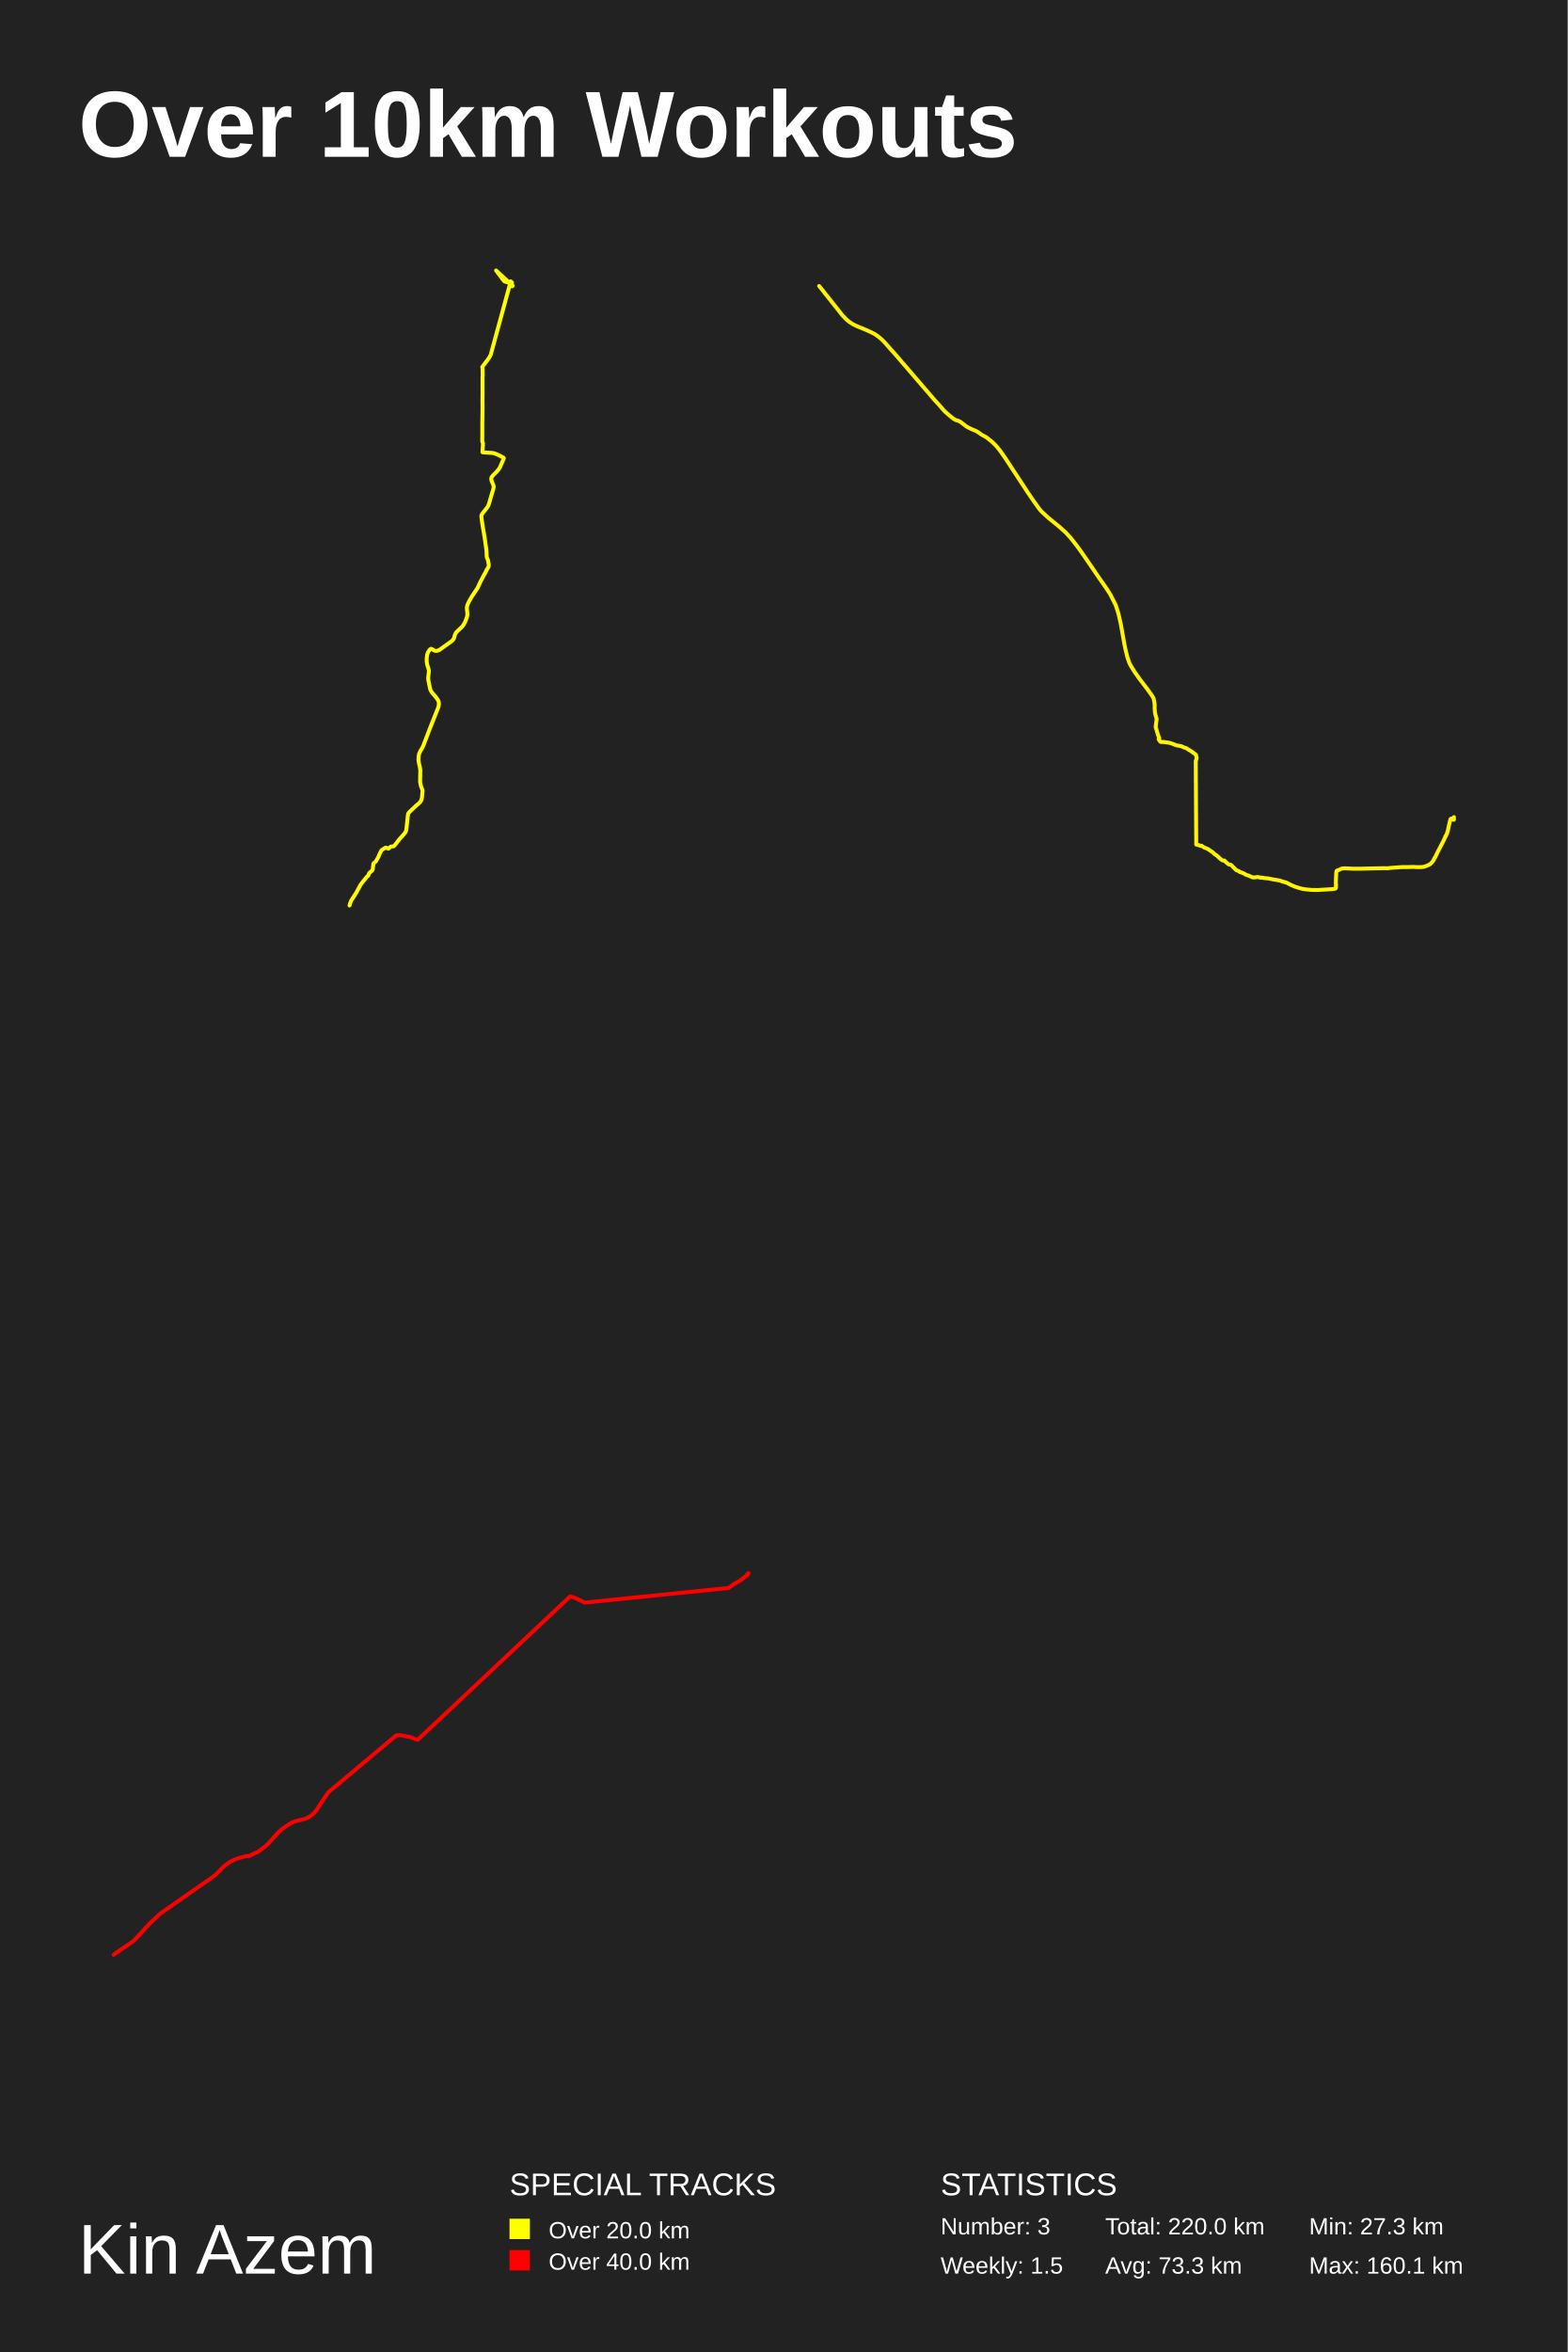
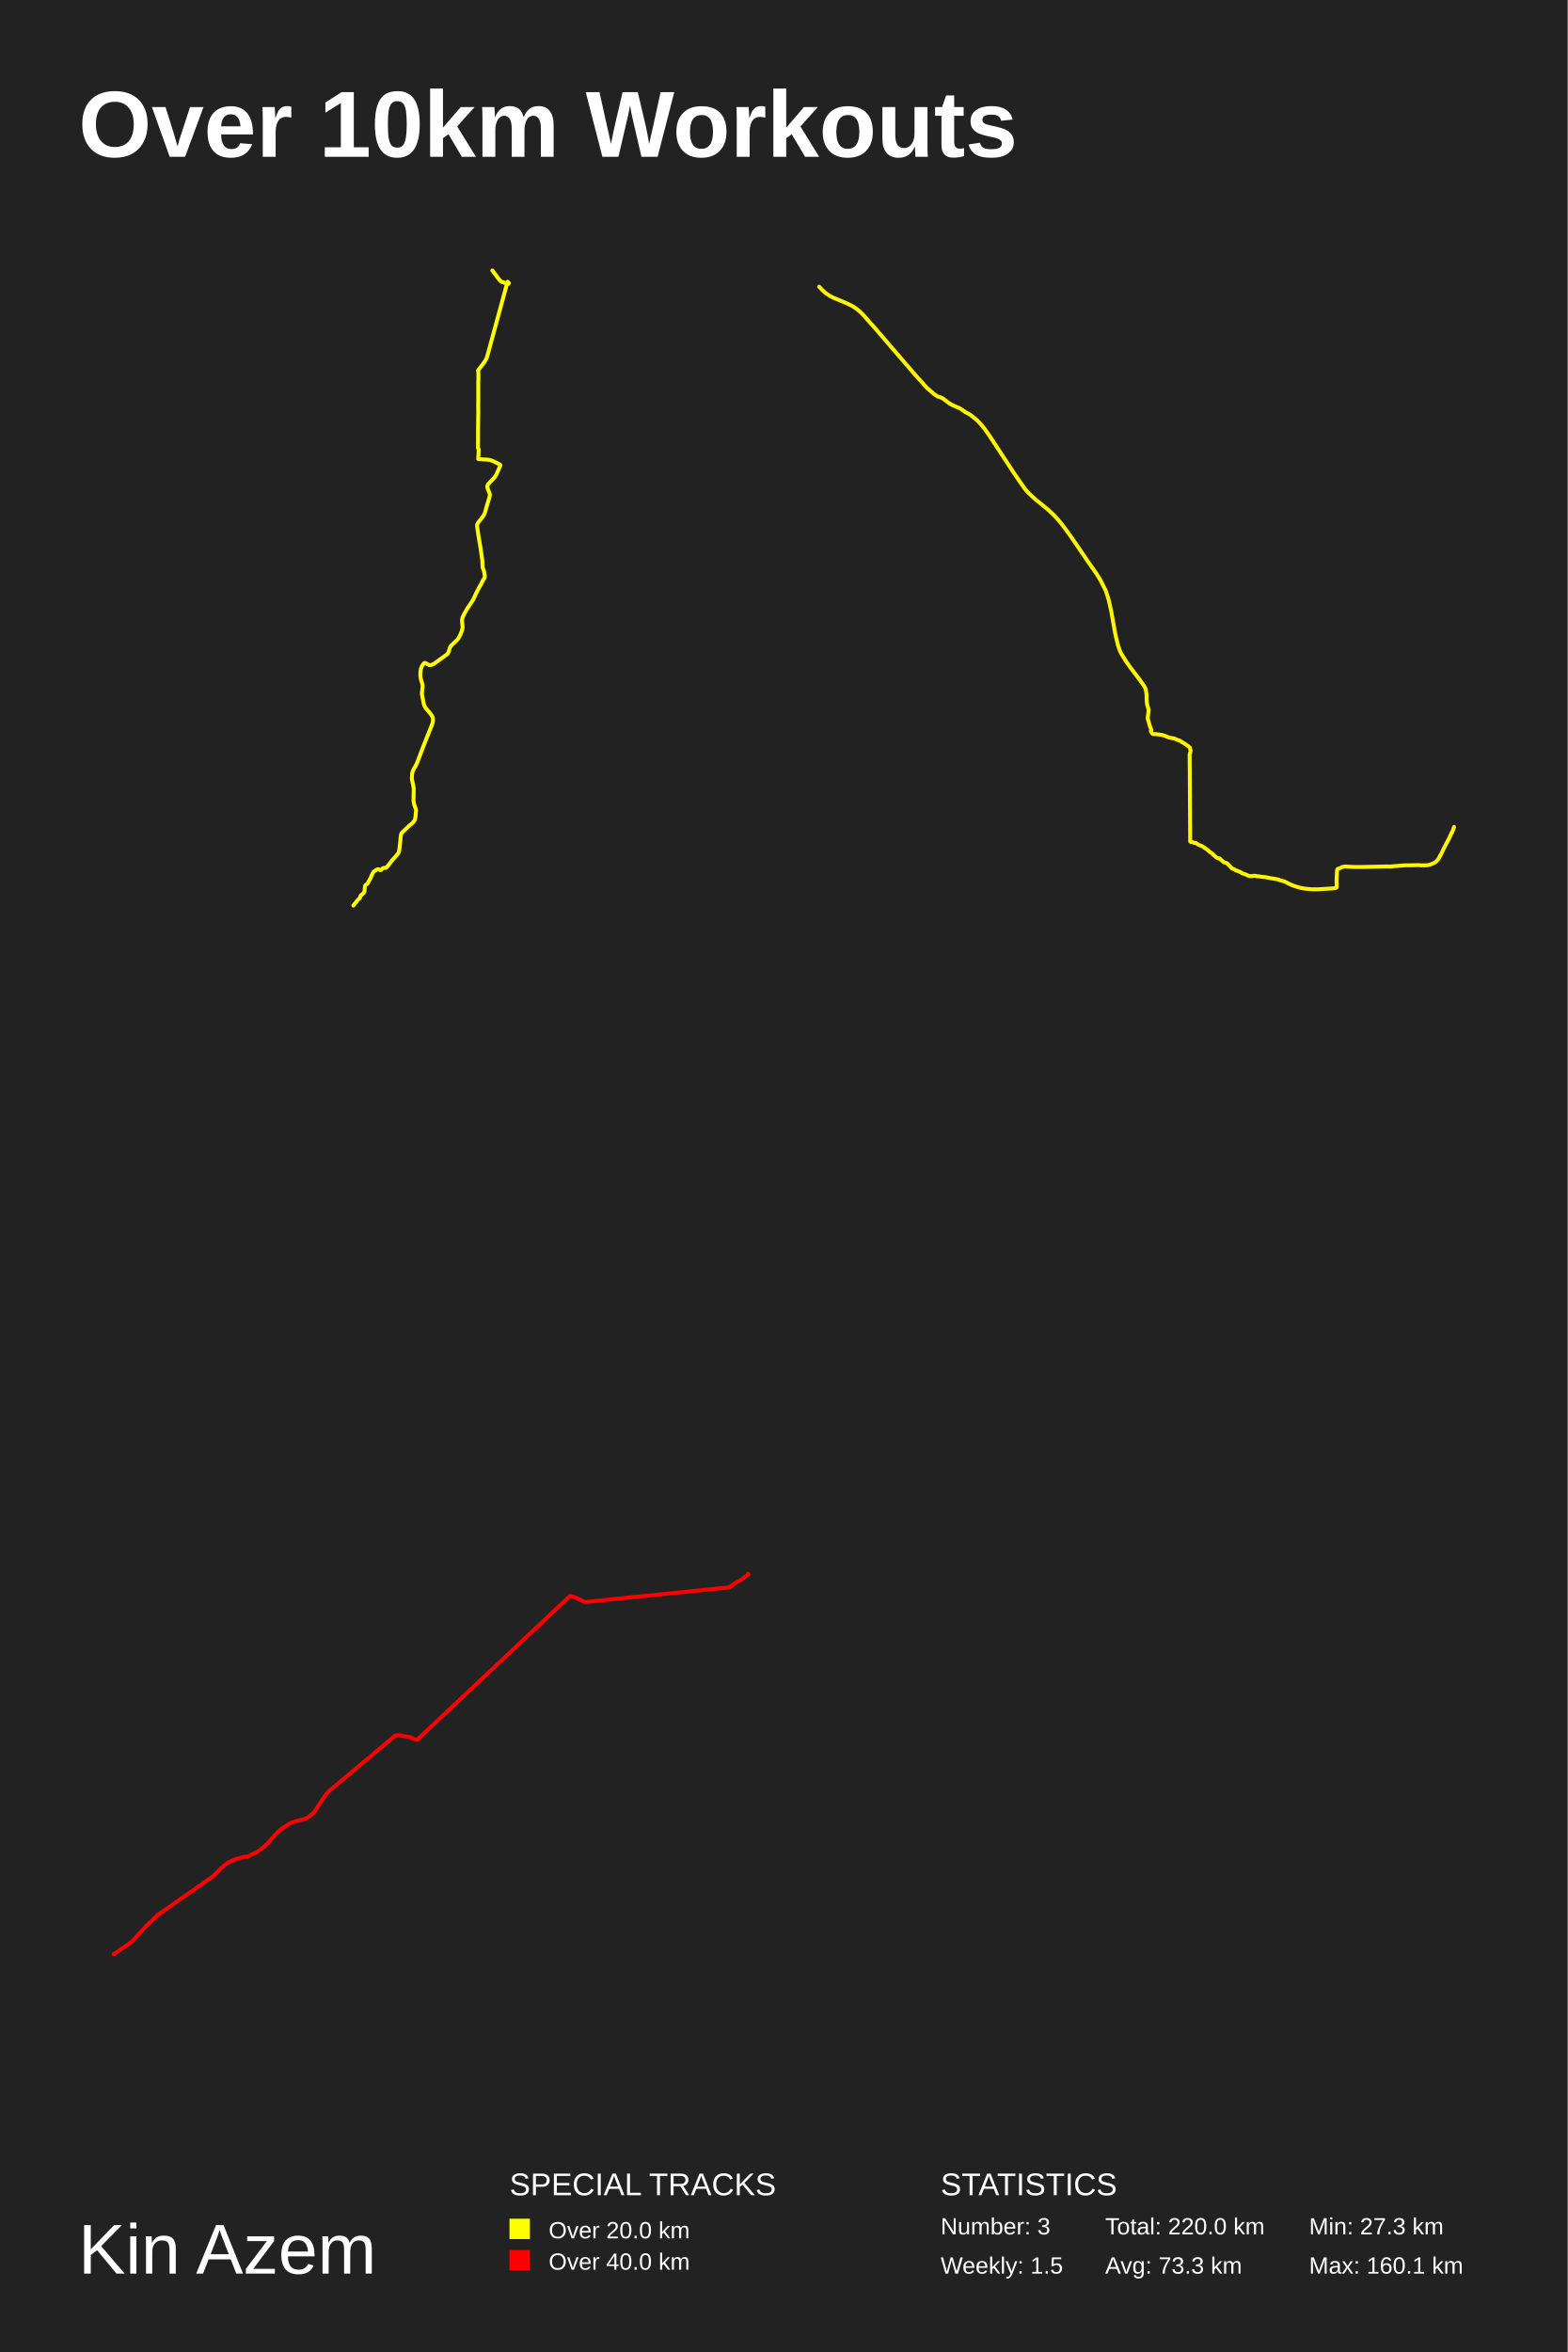
<svg xmlns="http://www.w3.org/2000/svg" baseProfile="full" height="300mm" version="1.1" viewBox="0,0,200,300" width="200mm">
  <defs />
  <rect fill="#222222" height="300" width="200" x="0" y="0" />
  <text fill="#FFFFFF" style="font-size:12px; font-family:Arial; font-weight:bold;" x="10" y="20">Over 10km Workouts</text>
  <text fill="#FFFFFF" style="font-size:9px; font-family:Arial" x="10" y="290">Kin Azem</text>
  <text fill="#FFFFFF" style="font-size:4px; font-family:Arial" x="65" y="280">SPECIAL TRACKS</text>
  <rect fill="yellow" height="2.6" width="2.6" x="65" y="283" />
  <text fill="#FFFFFF" style="font-size:3px; font-family:Arial" x="70" y="285.5">Over 20.0 km</text>
  <rect fill="red" height="2.6" width="2.6" x="65" y="287" />
  <text fill="#FFFFFF" style="font-size:3px; font-family:Arial" x="70" y="289.5">Over 40.0 km</text>
  <text fill="#FFFFFF" style="font-size:4px; font-family:Arial" x="120" y="280">STATISTICS</text>
  <text fill="#FFFFFF" style="font-size:3px; font-family:Arial" x="120" y="285">Number: 3</text>
  <text fill="#FFFFFF" style="font-size:3px; font-family:Arial" x="120" y="290">Weekly: 1.5</text>
  <text fill="#FFFFFF" style="font-size:3px; font-family:Arial" x="141" y="285">Total: 220.0 km</text>
  <text fill="#FFFFFF" style="font-size:3px; font-family:Arial" x="141" y="290">Avg: 73.3 km</text>
  <text fill="#FFFFFF" style="font-size:3px; font-family:Arial" x="167" y="285">Min: 27.3 km</text>
  <text fill="#FFFFFF" style="font-size:3px; font-family:Arial" x="167" y="290">Max: 160.1 km</text>
-   <polyline fill="none" opacity="1" points="64.029,35.485 64.087,35.58 64.338,35.877 64.405,35.913 64.849,36.044 65.129,36.162 65.264,36.245 65.331,36.376 65.409,36.447 65.409,36.447 65.36,36.471 65.351,36.518 65.254,36.471 65.177,36.495 65.235,36.507 65.283,36.495 65.36,36.507 65.37,36.495 65.341,36.483 65.38,36.483 65.409,36.447 63.286,34.5 63.344,34.536 63.46,34.737 63.778,35.141 64.068,35.545 64.367,35.865 65.187,36.15 65.264,36.15 65.322,36.055 65.293,36.008 65.158,35.889 62.611,45.233 62.428,45.577 62.264,45.826 61.521,46.812 61.56,46.919 61.569,47.085 61.579,47.868 61.56,48.106 61.56,50.373 61.55,51.133 61.56,51.952 61.531,54.006 61.531,55.489 61.521,56.332 61.598,56.487 61.618,56.582 61.55,57.674 61.579,57.697 62.563,57.757 62.852,57.78 63.036,57.816 63.421,57.959 64.155,58.327 64.222,58.362 64.28,58.445 64.183,58.694 63.798,59.561 63.634,59.846 63.286,60.249 62.987,60.546 62.756,60.807 62.708,60.902 62.669,61.033 62.688,61.235 62.746,61.413 62.929,61.84 62.987,62.054 62.939,62.362 62.563,63.62 62.437,64.072 62.331,64.404 62.196,64.677 61.54,65.508 61.415,65.745 61.415,65.947 61.54,66.861 61.82,68.522 62.023,69.923 62.061,70.255 62.081,70.671 62.081,70.837 62.109,71.086 62.254,71.454 62.36,72.059 62.341,72.273 62.052,72.76 61.917,73.056 61.724,73.377 61.309,74.172 60.923,75.003 60.209,76.071 59.823,76.747 59.669,77.068 59.572,77.376 59.563,77.673 59.611,78.077 59.63,78.421 59.563,78.741 59.341,79.323 59.119,79.726 58.965,79.928 58.299,80.557 58.183,80.699 58.135,80.759 58.019,81.02 57.933,81.352 57.788,81.637 57.537,81.839 56.051,82.907 55.772,83.013 55.685,83.025 55.502,83.013 55.28,82.907 55.193,82.835 54.99,82.752 54.855,82.823 54.633,83.144 54.498,83.488 54.441,83.915 54.431,84.331 54.508,84.817 54.624,85.161 54.711,85.505 54.711,85.695 54.624,86.467 54.633,86.668 54.865,87.843 54.942,88.057 55.116,88.342 55.637,88.947 55.878,89.303 55.974,89.54 55.994,89.837 55.936,90.157 55.82,90.466 54.788,93.064 54.016,95.093 53.823,95.485 53.669,95.71 53.485,96.114 53.447,96.256 53.408,96.482 53.389,96.968 53.447,97.336 53.563,97.834 53.621,98.202 53.592,99.733 53.688,100.231 53.891,100.765 53.91,100.848 53.833,101.714 53.765,102.023 53.621,102.284 53.408,102.497 53.09,102.758 52.434,103.387 52.174,103.636 52.087,103.767 52.058,103.862 52.01,104.194 51.932,105.012 51.826,105.89 51.73,106.151 51.431,106.519 50.968,107.029 50.563,107.563 50.36,107.812 50.215,107.955 49.887,107.979 49.762,108.062 49.627,108.204 49.569,108.24 49.463,108.216 49.299,108.133 49.154,108.133 48.749,108.394 48.662,108.465 48.431,108.916 48.315,109.212 47.987,109.817 47.891,109.936 47.669,110.102 47.63,110.197 47.553,110.885 47.466,111.051 47.09,111.372 46.984,111.692 46.82,111.811 46.193,112.594 46,112.854 45.469,113.839 44.823,114.848 44.678,115.192 44.591,115.5" stroke="#ffff00" stroke-dasharray="none" stroke-linecap="round" stroke-linejoin="round" stroke-width="0.5" />
-   <polyline fill="none" opacity="1" points="185.491,104.222 185.464,104.386 185.418,104.527 185.427,104.56 185.454,104.571 185.473,104.517 185.5,104.517 185.482,104.495 185.445,104.473 185.391,104.484 185.227,104.386 185.2,104.418 185.2,104.44 185.254,104.506 185.227,104.484 185.227,104.506 185.209,104.462 185.272,104.484 185.272,104.495 185.181,104.484 185.245,104.44 185.218,104.418 185.154,104.407 185.045,104.484 184.908,105.019 184.717,105.925 184.599,106.307 184.435,106.689 184.426,106.689 184.426,106.667 184.399,106.667 184.408,106.656 184.417,106.678 184.135,107.289 183.434,108.632 183.079,109.374 183.07,109.396 183.043,109.396 182.934,109.592 182.952,109.614 182.906,109.701 182.679,109.996 182.479,110.203 182.178,110.367 181.76,110.531 181.505,110.585 181.059,110.607 180.923,110.596 180.813,110.607 180.331,110.574 179.585,110.596 178.857,110.596 177.355,110.705 177.037,110.749 176.464,110.738 173.524,110.804 172.596,110.804 171.531,110.749 171.213,110.782 171.031,110.847 170.876,110.935 170.558,111.044 170.512,111.109 170.476,111.284 170.421,112.463 170.43,112.845 170.439,112.856 170.458,112.845 170.421,113.063 170.448,113.194 170.403,113.314 170.376,113.336 170.221,113.379 169.921,113.412 168.101,113.521 167.373,113.51 166.817,113.467 166.253,113.39 165.962,113.325 165.553,113.205 165.152,113.074 164.652,112.856 164.106,112.572 163.578,112.43 163.341,112.332 162.832,112.233 162.404,112.168 161.822,112.048 161.367,112.004 160.939,111.939 160.73,111.939 160.62,111.895 160.402,111.862 160.111,111.917 159.801,111.906 159.246,111.666 159.019,111.6 158.91,111.557 158.773,111.448 158.354,111.273 158.181,111.229 157.99,111.087 157.808,111.033 157.708,110.978 157.262,110.531 157.135,110.389 157.026,110.312 156.753,110.258 156.361,109.93 156.207,109.756 156.034,109.767 155.825,109.658 155.588,109.461 155.26,109.145 154.978,108.959 154.705,108.708 154.096,108.293 153.686,108.119 153.595,108.086 153.286,107.868 153.176,107.9 152.931,107.791 152.721,107.758 152.612,107.726 152.549,97.105 152.667,96.69 152.576,96.275 152.221,96.002 151.993,95.838 151.557,95.577 151.366,95.435 151.265,95.413 151.038,95.336 150.692,95.173 150.11,95.074 149.891,94.998 149.609,94.878 149.2,94.747 148.463,94.638 148.089,94.638 147.971,94.539 147.826,94.299 147.816,94.201 147.835,94.168 147.898,94.157 147.725,93.721 147.434,92.716 147.562,91.701 147.38,91.068 147.334,90.784 147.307,90.326 147.307,89.867 147.243,89.419 147.161,89.059 146.961,88.721 146.442,87.989 145.35,86.559 144.795,85.773 144.24,84.878 144.14,84.681 144.058,84.496 143.822,83.819 143.594,82.88 143.467,82.29 142.993,79.626 142.702,78.338 142.393,77.344 142.32,77.148 141.656,75.838 141.173,75.073 140.236,73.741 138.798,71.623 137.897,70.324 137.36,69.592 136.933,69.035 136.569,68.587 135.959,67.921 135.186,67.222 133.748,66.054 132.901,65.268 132.692,65.039 132.519,64.82 131.828,63.848 131.054,62.713 128.242,58.421 127.614,57.525 127.214,57.023 126.914,56.695 126.513,56.313 125.867,55.8 125.603,55.647 125.175,55.418 124.939,55.232 124.602,55.014 124.466,54.948 124.056,54.784 123.519,54.533 123.283,54.391 122.546,53.823 122.254,53.67 121.927,53.583 121.626,53.397 121.426,53.244 120.616,52.556 120.38,52.316 119.906,51.759 119.242,51.038 114.11,45.075 113.709,44.638 112.854,43.666 112.499,43.305 112.335,43.163 112.026,42.912 111.589,42.606 111.061,42.344 110.561,42.115 109.241,41.569 108.768,41.328 108.295,41.012 108.158,40.903 107.849,40.619 107.458,40.203 105.374,37.571 105.328,37.516 105.301,37.505 105.228,37.407 105.219,37.363 105.228,37.374 104.5,36.479" stroke="#fff500" stroke-dasharray="none" stroke-linecap="round" stroke-linejoin="round" stroke-width="0.5" />
-   <polyline fill="none" opacity="1" points="95.5,200.662 95.477,200.679 95.383,200.739 95.327,200.778 95.324,200.78 95.324,200.778 95.327,200.777 95.327,200.784 95.319,200.791 95.32,200.799 95.331,200.806 95.332,200.809 95.338,200.821 95.337,200.831 95.341,200.84 95.347,200.85 95.355,200.856 95.357,200.86 95.359,200.875 95.369,200.851 95.374,200.855 95.375,200.853 95.376,200.854 95.373,200.861 95.369,200.863 95.373,200.859 95.381,200.856 95.381,200.86 95.381,200.862 95.386,200.862 95.389,200.864 95.391,200.858 95.386,200.881 95.382,200.888 95.382,200.892 95.381,200.888 95.379,200.887 95.37,200.889 95.37,200.895 95.362,200.908 95.356,200.91 95.356,200.909 95.353,200.91 95.352,200.913 95.35,200.915 95.352,200.915 95.346,200.914 95.351,200.911 95.35,200.91 95.351,200.907 95.349,200.907 95.351,200.908 95.348,200.908 95.349,200.909 95.344,200.905 95.349,200.907 95.339,200.918 95.335,200.921 95.326,200.918 95.312,200.922 95.31,200.928 95.317,200.941 95.318,200.942 95.318,200.941 95.313,200.938 95.315,200.93 95.315,200.937 95.308,200.942 95.315,200.94 95.318,200.941 95.318,200.94 95.315,200.942 95.311,200.939 95.318,200.939 95.317,200.936 95.317,200.941 95.315,200.94 95.317,200.938 95.318,200.939 95.318,200.937 95.319,200.938 95.316,200.94 95.317,200.941 95.316,200.94 95.312,200.942 95.315,200.942 95.316,200.939 95.316,200.942 95.314,200.942 95.316,200.941 95.312,200.941 95.315,200.94 95.315,200.944 95.318,200.941 95.316,200.942 95.316,200.94 95.312,200.943 95.313,200.939 95.311,200.94 95.31,200.943 95.307,200.943 95.313,200.935 95.313,200.938 95.319,200.939 95.313,200.942 95.315,200.94 95.316,200.941 95.305,200.945 95.315,200.943 95.315,200.941 95.317,200.941 95.315,200.939 95.318,200.937 95.317,200.937 95.314,200.939 95.318,200.94 95.315,200.938 95.314,200.94 95.304,200.944 95.312,200.942 95.315,200.939 95.314,200.938 95.307,200.946 95.311,200.945 95.305,200.949 95.31,200.946 95.309,200.947 95.313,200.94 95.31,200.936 95.309,200.933 95.304,200.934 95.299,200.949 95.297,200.938 95.293,200.941 95.297,200.936 95.295,200.936 95.292,200.931 95.292,200.933 95.285,200.937 95.243,200.974 95.211,200.999 95.078,201.099 94.997,201.156 94.831,201.291 94.729,201.369 94.638,201.441 94.582,201.483 94.57,201.494 94.486,201.557 94.425,201.61 94.404,201.622 94.384,201.637 93.525,202.101 93.515,202.11 93.51,202.126 93.515,202.141 92.883,202.583 92.871,202.576 92.858,202.565 92.858,202.561 92.85,202.553 92.842,202.548 92.855,202.559 92.849,202.551 92.852,202.554 74.615,204.414 74.548,204.392 73.76,204.006 73.305,203.802 73.236,203.777 73.024,203.705 72.883,203.659 72.743,203.616 53.284,221.92 53.245,221.906 53.225,221.9 53.19,221.886 53.073,221.848 53.01,221.828 52.868,221.779 52.819,221.76 52.79,221.746 52.731,221.717 52.646,221.671 52.581,221.642 52.506,221.615 52.456,221.6 52.377,221.581 52.375,221.578 52.375,221.576 52.373,221.575 52.376,221.57 52.376,221.568 52.373,221.568 52.374,221.571 52.376,221.572 52.37,221.568 52.368,221.57 52.37,221.571 52.365,221.57 52.366,221.57 52.352,221.57 52.229,221.55 51.984,221.506 51.608,221.427 51.396,221.386 51.261,221.358 51.207,221.35 51.175,221.344 51.107,221.337 51.04,221.328 51.008,221.325 50.865,221.321 50.794,221.324 50.596,221.338 50.561,221.339 50.561,221.339 41.947,228.559 41.769,228.801 41.638,228.979 41.55,229.098 40.811,230.203 40.768,230.265 40.69,230.388 40.498,230.701 40.417,230.822 40.33,230.944 40.24,231.06 40.191,231.117 40.141,231.173 40.089,231.226 40.038,231.278 39.929,231.38 39.873,231.428 39.76,231.519 39.643,231.607 39.583,231.648 39.46,231.727 39.396,231.765 39.333,231.802 39.268,231.835 39.203,231.867 39.138,231.898 39.071,231.926 39.004,231.953 38.936,231.978 38.8,232.025 38.66,232.064 38.446,232.116 38.015,232.214 37.944,232.231 37.801,232.27 37.66,232.312 37.59,232.335 37.453,232.387 37.385,232.414 37.318,232.444 37.252,232.475 37.121,232.542 37.057,232.577 36.931,232.652 36.869,232.692 36.687,232.812 36.386,233.018 36.205,233.139 36.087,233.223 36.03,233.266 35.974,233.311 35.919,233.357 35.71,233.538 35.588,233.642 34.837,234.465 34.801,234.514 34.756,234.57 34.609,234.734 34.362,235.006 34.261,235.113 34.154,235.219 34.1,235.272 33.883,235.475 32.804,236.283 32.727,236.274 32.646,236.319 32.585,236.332 31.698,236.782 31.622,236.742 31.543,236.726 31.471,236.739 31.396,236.748 31.254,236.784 30.832,236.903 30.761,236.919 30.55,236.978 30.41,237.021 30.34,237.043 30.203,237.09 30.067,237.141 29.933,237.197 29.802,237.257 29.672,237.319 29.543,237.386 29.416,237.456 29.292,237.529 29.171,237.605 29.05,237.686 28.989,237.728 28.873,237.815 28.705,237.948 28.595,238.04 28.54,238.088 28.434,238.185 28.383,238.234 28.23,238.386 28.187,238.444 28.138,238.5 28.088,238.55 28.035,238.599 27.466,239.151 27.301,239.294 20.44,244.089 20.337,244.187 20.235,244.28 20.028,244.477 19.815,244.68 19.499,244.978 19.221,245.227 19.12,245.33 18.73,245.74 18.584,245.893 18.538,245.943 18.449,246.041 18.319,246.19 18.274,246.239 18.185,246.339 18.013,246.53 17.883,246.672 17.706,246.862 17.528,247.055 17.307,247.297 17.217,247.39 17.122,247.48 17.074,247.524 17.026,247.566 16.926,247.647 16.823,247.722 16.722,247.793 16.472,247.963 16.277,248.093 16.045,248.253 15.695,248.488 15.653,248.517 15.29,248.77 15.1,248.902 14.763,249.13 14.691,249.181 14.625,249.23 14.562,249.282 14.5,249.338" stroke="red" stroke-dasharray="none" stroke-linecap="round" stroke-linejoin="round" stroke-width="0.5" />
+   <polyline fill="none" opacity="1" points="62.809,34.5 62.869,34.537 62.989,34.746 63.32,35.165 63.62,35.584 63.93,35.916 64.78,36.212 64.86,36.212 64.92,36.113 64.89,36.064 64.75,35.941 62.109,45.632 61.919,45.989 61.749,46.248 60.978,47.27 61.018,47.381 61.028,47.553 61.038,48.366 61.018,48.612 61.018,50.964 61.008,51.752 61.018,52.602 60.988,54.732 60.988,56.271 60.978,57.145 61.058,57.305 61.078,57.403 61.008,58.536 61.038,58.561 62.059,58.622 62.359,58.647 62.549,58.684 62.949,58.832 63.71,59.213 63.78,59.25 63.84,59.336 63.74,59.595 63.34,60.494 63.17,60.789 62.809,61.208 62.499,61.516 62.259,61.786 62.209,61.885 62.169,62.02 62.189,62.23 62.249,62.414 62.439,62.858 62.499,63.079 62.449,63.399 62.059,64.704 61.929,65.172 61.819,65.517 61.679,65.8 60.998,66.662 60.868,66.908 60.868,67.117 60.998,68.065 61.288,69.789 61.499,71.241 61.539,71.586 61.559,72.017 61.559,72.189 61.589,72.448 61.739,72.829 61.849,73.457 61.829,73.679 61.529,74.184 61.389,74.491 61.188,74.824 60.758,75.648 60.358,76.51 59.618,77.618 59.217,78.32 59.057,78.652 58.957,78.972 58.947,79.28 58.997,79.698 59.017,80.055 58.947,80.388 58.717,80.991 58.487,81.409 58.327,81.619 57.636,82.271 57.516,82.419 57.466,82.48 57.346,82.751 57.256,83.096 57.106,83.391 56.846,83.6 55.305,84.708 55.015,84.819 54.925,84.831 54.735,84.819 54.505,84.708 54.415,84.634 54.205,84.548 54.064,84.622 53.834,84.954 53.694,85.311 53.634,85.754 53.624,86.185 53.704,86.69 53.824,87.047 53.914,87.404 53.914,87.601 53.824,88.401 53.834,88.61 54.074,89.828 54.155,90.05 54.335,90.345 54.875,90.973 55.125,91.342 55.225,91.589 55.245,91.896 55.185,92.229 55.065,92.549 53.994,95.244 53.194,97.349 52.994,97.755 52.834,97.988 52.644,98.407 52.604,98.555 52.564,98.788 52.544,99.293 52.604,99.675 52.724,100.191 52.784,100.573 52.754,102.161 52.854,102.677 53.064,103.231 53.084,103.317 53.004,104.216 52.934,104.536 52.784,104.806 52.564,105.028 52.233,105.299 51.553,105.951 51.283,106.209 51.193,106.345 51.163,106.443 51.113,106.788 51.033,107.637 50.923,108.547 50.823,108.818 50.513,109.2 50.032,109.729 49.612,110.283 49.402,110.541 49.252,110.689 48.912,110.713 48.782,110.799 48.641,110.947 48.581,110.984 48.471,110.959 48.301,110.873 48.151,110.873 47.731,111.144 47.641,111.218 47.401,111.685 47.281,111.993 46.941,112.621 46.84,112.744 46.61,112.916 46.57,113.014 46.49,113.728 46.4,113.9 46.01,114.233 45.9,114.565 45.73,114.688 45.08,115.5" stroke="#ffff00" stroke-dasharray="none" stroke-linecap="round" stroke-linejoin="round" stroke-width="0.5" />
+   <polyline fill="none" opacity="1" points="185.5,105.469 185.376,105.87 185.204,106.27 185.195,106.27 185.195,106.247 185.166,106.247 185.176,106.236 185.185,106.259 184.889,106.9 184.155,108.307 183.783,109.085 183.773,109.108 183.745,109.108 183.63,109.314 183.649,109.337 183.601,109.429 183.363,109.738 183.153,109.955 182.838,110.127 182.399,110.298 182.132,110.355 181.665,110.378 181.522,110.367 181.407,110.378 180.901,110.344 180.119,110.367 179.356,110.367 177.782,110.481 177.448,110.527 176.847,110.516 173.765,110.584 172.792,110.584 171.676,110.527 171.342,110.561 171.151,110.63 170.989,110.722 170.655,110.836 170.607,110.905 170.569,111.088 170.512,112.324 170.521,112.724 170.531,112.736 170.55,112.724 170.512,112.953 170.54,113.09 170.493,113.216 170.464,113.239 170.302,113.285 169.987,113.319 168.079,113.434 167.316,113.422 166.734,113.376 166.142,113.296 165.837,113.228 165.407,113.102 164.988,112.964 164.463,112.736 163.89,112.438 163.337,112.289 163.089,112.186 162.555,112.083 162.106,112.015 161.496,111.889 161.019,111.843 160.57,111.774 160.351,111.774 160.236,111.729 160.007,111.694 159.702,111.751 159.378,111.74 158.796,111.488 158.557,111.42 158.443,111.374 158.3,111.259 157.861,111.076 157.68,111.031 157.479,110.882 157.288,110.825 157.183,110.767 156.716,110.298 156.582,110.149 156.468,110.069 156.182,110.012 155.771,109.669 155.609,109.486 155.428,109.497 155.208,109.383 154.96,109.177 154.617,108.845 154.321,108.65 154.035,108.387 153.396,107.952 152.966,107.769 152.871,107.735 152.547,107.506 152.432,107.54 152.175,107.426 151.955,107.392 151.841,107.357 151.774,96.222 151.898,95.787 151.802,95.353 151.43,95.066 151.192,94.895 150.734,94.62 150.534,94.471 150.429,94.448 150.19,94.368 149.828,94.197 149.217,94.094 148.988,94.014 148.692,93.888 148.263,93.75 147.49,93.636 147.099,93.636 146.975,93.533 146.822,93.281 146.813,93.178 146.832,93.144 146.899,93.132 146.717,92.674 146.412,91.622 146.546,90.557 146.355,89.893 146.307,89.596 146.278,89.115 146.278,88.634 146.212,88.165 146.126,87.787 145.916,87.432 145.372,86.666 144.227,85.166 143.645,84.342 143.063,83.404 142.958,83.198 142.872,83.003 142.624,82.293 142.386,81.309 142.252,80.691 141.756,77.898 141.451,76.547 141.127,75.505 141.05,75.299 140.354,73.926 139.848,73.124 138.865,71.728 137.358,69.507 136.413,68.145 135.851,67.378 135.402,66.794 135.02,66.324 134.381,65.626 133.57,64.893 132.063,63.668 131.176,62.844 130.956,62.604 130.775,62.375 130.05,61.356 129.239,60.165 126.291,55.666 125.633,54.727 125.213,54.2 124.898,53.857 124.478,53.456 123.801,52.918 123.524,52.758 123.076,52.517 122.828,52.322 122.475,52.093 122.331,52.025 121.902,51.853 121.339,51.59 121.091,51.441 120.318,50.845 120.013,50.685 119.67,50.594 119.355,50.399 119.145,50.239 118.296,49.517 118.048,49.265 117.552,48.681 116.855,47.926 111.474,41.674 111.054,41.216 110.158,40.197 109.786,39.819 109.614,39.67 109.289,39.406 108.831,39.086 108.278,38.811 107.753,38.57 106.37,37.998 105.874,37.746 105.378,37.414 105.235,37.299 104.91,37.002 104.5,36.566" stroke="#fff500" stroke-dasharray="none" stroke-linecap="round" stroke-linejoin="round" stroke-width="0.5" />
+   <polyline fill="none" opacity="1" points="95.446,200.734 95.445,200.744 95.45,200.753 95.456,200.762 95.463,200.769 95.466,200.773 95.467,200.788 95.477,200.763 95.482,200.768 95.483,200.765 95.484,200.767 95.482,200.774 95.477,200.776 95.482,200.772 95.49,200.769 95.489,200.773 95.49,200.775 95.495,200.775 95.497,200.777 95.5,200.771 95.495,200.794 95.491,200.801 95.491,200.805 95.489,200.801 95.487,200.8 95.478,200.802 95.478,200.808 95.471,200.821 95.465,200.823 95.464,200.822 95.461,200.823 95.461,200.826 95.458,200.828 95.461,200.828 95.455,200.827 95.46,200.824 95.458,200.823 95.459,200.82 95.457,200.82 95.459,200.821 95.456,200.821 95.457,200.822 95.452,200.818 95.457,200.82 95.447,200.831 95.443,200.834 95.434,200.831 95.42,200.835 95.418,200.841 95.425,200.855 95.426,200.856 95.426,200.855 95.421,200.852 95.424,200.843 95.424,200.851 95.416,200.856 95.424,200.854 95.426,200.855 95.426,200.854 95.424,200.856 95.419,200.853 95.426,200.853 95.425,200.85 95.425,200.855 95.424,200.854 95.425,200.852 95.426,200.853 95.426,200.851 95.427,200.852 95.425,200.854 95.425,200.855 95.425,200.854 95.42,200.856 95.424,200.856 95.425,200.853 95.425,200.856 95.422,200.856 95.425,200.855 95.42,200.855 95.424,200.854 95.423,200.858 95.426,200.855 95.425,200.856 95.425,200.854 95.42,200.857 95.421,200.853 95.419,200.854 95.418,200.857 95.415,200.857 95.421,200.849 95.421,200.852 95.427,200.853 95.421,200.856 95.423,200.854 95.425,200.855 95.414,200.859 95.424,200.857 95.424,200.855 95.425,200.855 95.424,200.853 95.426,200.851 95.425,200.851 95.422,200.853 95.426,200.854 95.423,200.852 95.422,200.854 95.412,200.858 95.42,200.856 95.424,200.853 95.422,200.852 95.415,200.86 95.419,200.859 95.414,200.863 95.419,200.86 95.417,200.861 95.421,200.854 95.419,200.85 95.417,200.847 95.412,200.848 95.407,200.863 95.405,200.852 95.401,200.855 95.405,200.85 95.403,200.85 95.4,200.844 95.4,200.847 95.393,200.851 95.351,200.887 95.319,200.912 95.185,201.013 95.104,201.07 94.937,201.206 94.835,201.284 94.743,201.357 94.686,201.398 94.675,201.41 94.591,201.473 94.53,201.526 94.508,201.538 94.488,201.553 93.625,202.019 93.615,202.028 93.61,202.045 93.615,202.06 92.98,202.504 92.968,202.497 92.955,202.486 92.954,202.482 92.947,202.474 92.939,202.469 92.952,202.48 92.946,202.472 92.949,202.475 74.628,204.343 74.56,204.322 73.768,203.933 73.311,203.728 73.242,203.703 73.029,203.631 72.888,203.585 72.747,203.542 53.198,221.93 53.16,221.916 53.14,221.91 53.104,221.896 52.987,221.858 52.923,221.838 52.781,221.788 52.731,221.769 52.703,221.756 52.643,221.726 52.558,221.68 52.492,221.651 52.417,221.623 52.366,221.608 52.288,221.589 52.285,221.587 52.285,221.585 52.283,221.584 52.287,221.579 52.286,221.577 52.283,221.577 52.284,221.58 52.286,221.581 52.28,221.577 52.278,221.579 52.28,221.58 52.275,221.579 52.276,221.579 52.262,221.579 52.138,221.559 51.892,221.514 51.515,221.434 51.302,221.394 51.166,221.366 51.112,221.358 51.08,221.352 51.012,221.344 50.944,221.335 50.912,221.332 50.769,221.328 50.697,221.331 50.498,221.345 50.463,221.346 50.463,221.346 41.809,228.6 41.631,228.842 41.499,229.022 41.411,229.141 40.668,230.252 40.625,230.313 40.546,230.437 40.353,230.751 40.272,230.873 40.185,230.995 40.094,231.112 40.045,231.169 39.995,231.225 39.943,231.279 39.891,231.331 39.782,231.433 39.726,231.482 39.612,231.574 39.494,231.661 39.434,231.703 39.311,231.783 39.247,231.82 39.183,231.857 39.118,231.891 39.052,231.923 38.987,231.954 38.92,231.982 38.853,232.01 38.785,232.035 38.648,232.081 38.507,232.121 38.292,232.173 37.859,232.271 37.787,232.288 37.644,232.327 37.502,232.37 37.433,232.393 37.294,232.446 37.226,232.473 37.159,232.502 37.093,232.533 36.961,232.601 36.897,232.636 36.77,232.712 36.708,232.751 36.525,232.872 36.222,233.079 36.04,233.2 35.922,233.285 35.865,233.328 35.809,233.374 35.754,233.419 35.544,233.602 35.421,233.706 34.667,234.533 34.63,234.583 34.585,234.638 34.438,234.803 34.189,235.076 34.088,235.184 33.98,235.291 33.926,235.343 33.708,235.548 32.624,236.359 32.547,236.35 32.466,236.395 32.404,236.408 31.513,236.86 31.437,236.82 31.357,236.805 31.285,236.817 31.21,236.826 31.067,236.862 30.643,236.982 30.572,236.998 30.36,237.058 30.219,237.1 30.149,237.122 30.012,237.17 29.875,237.221 29.74,237.278 29.608,237.337 29.478,237.4 29.348,237.467 29.221,237.538 29.096,237.611 28.974,237.687 28.852,237.769 28.792,237.811 28.675,237.898 28.506,238.032 28.395,238.124 28.341,238.172 28.234,238.27 28.182,238.32 28.029,238.472 27.986,238.53 27.937,238.587 27.886,238.637 27.833,238.686 27.261,239.24 27.095,239.384 20.203,244.202 20.099,244.299 19.997,244.393 19.789,244.591 19.575,244.795 19.258,245.094 18.979,245.344 18.877,245.448 18.486,245.86 18.339,246.013 18.292,246.064 18.203,246.162 18.072,246.311 18.027,246.361 17.938,246.462 17.765,246.653 17.634,246.796 17.457,246.986 17.278,247.181 17.056,247.424 16.965,247.517 16.87,247.608 16.822,247.652 16.773,247.695 16.673,247.775 16.57,247.851 16.468,247.922 16.217,248.094 16.021,248.223 15.787,248.385 15.436,248.62 15.394,248.65 15.029,248.903 14.839,249.036 14.5,249.266" stroke="red" stroke-dasharray="none" stroke-linecap="round" stroke-linejoin="round" stroke-width="0.5" />
</svg>
